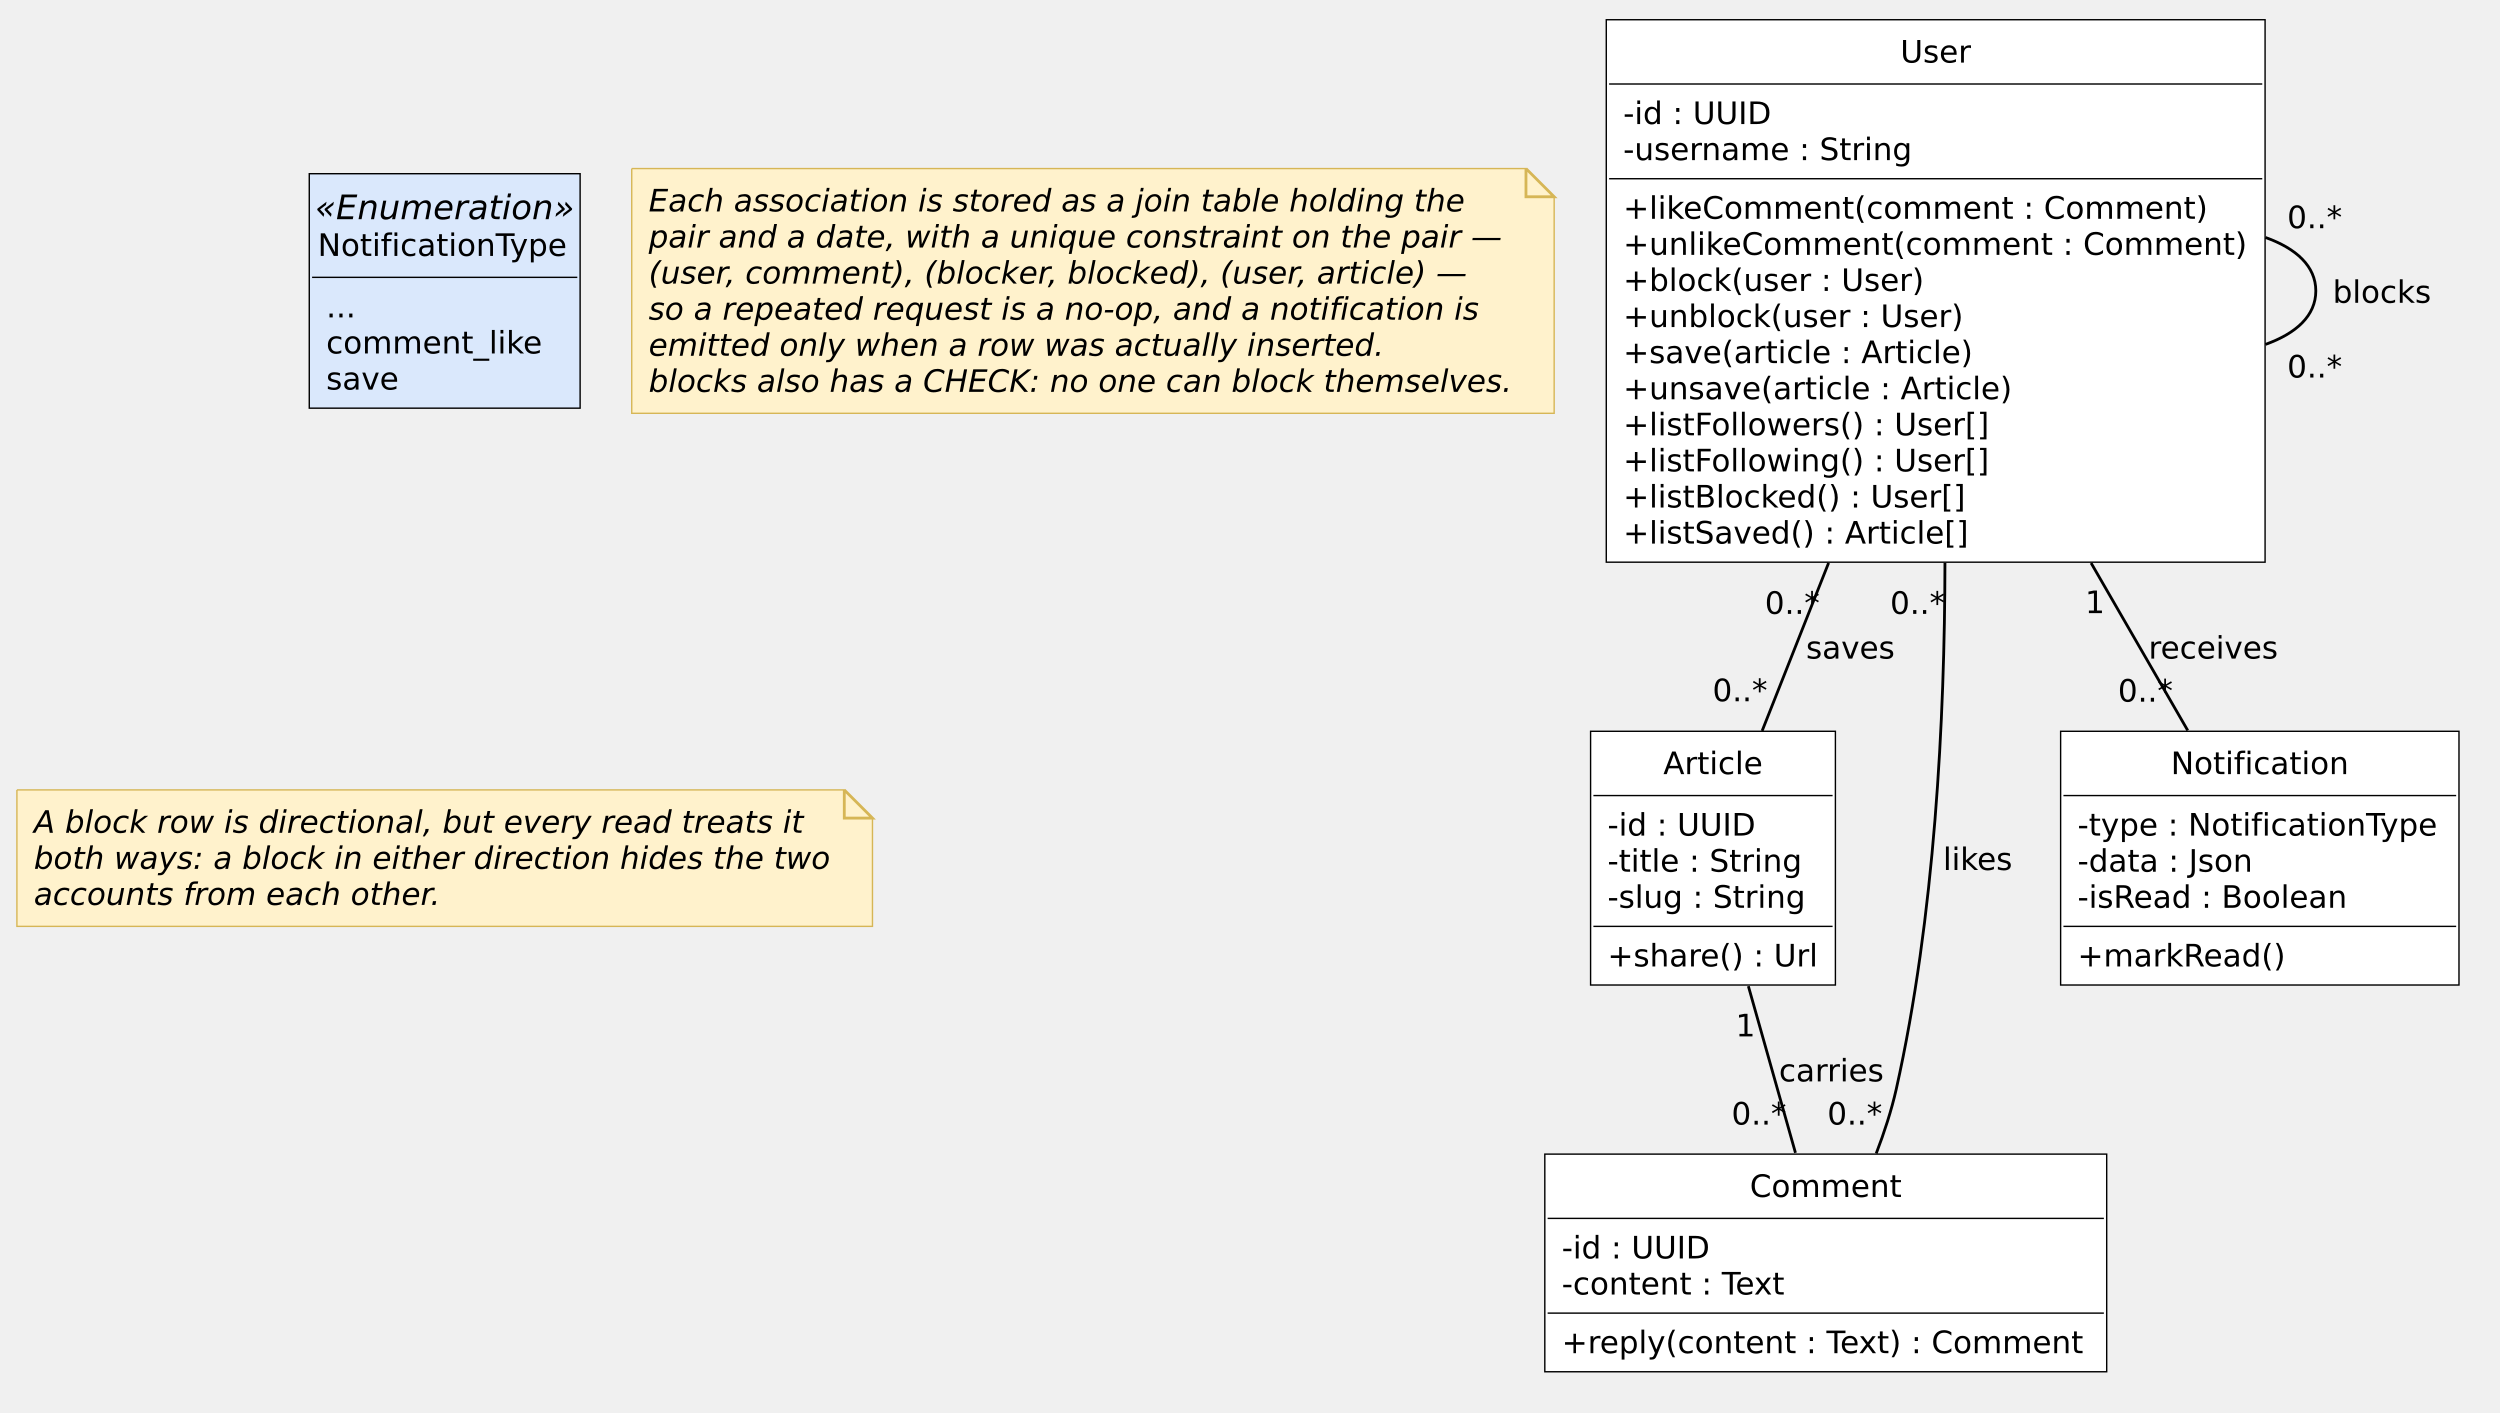
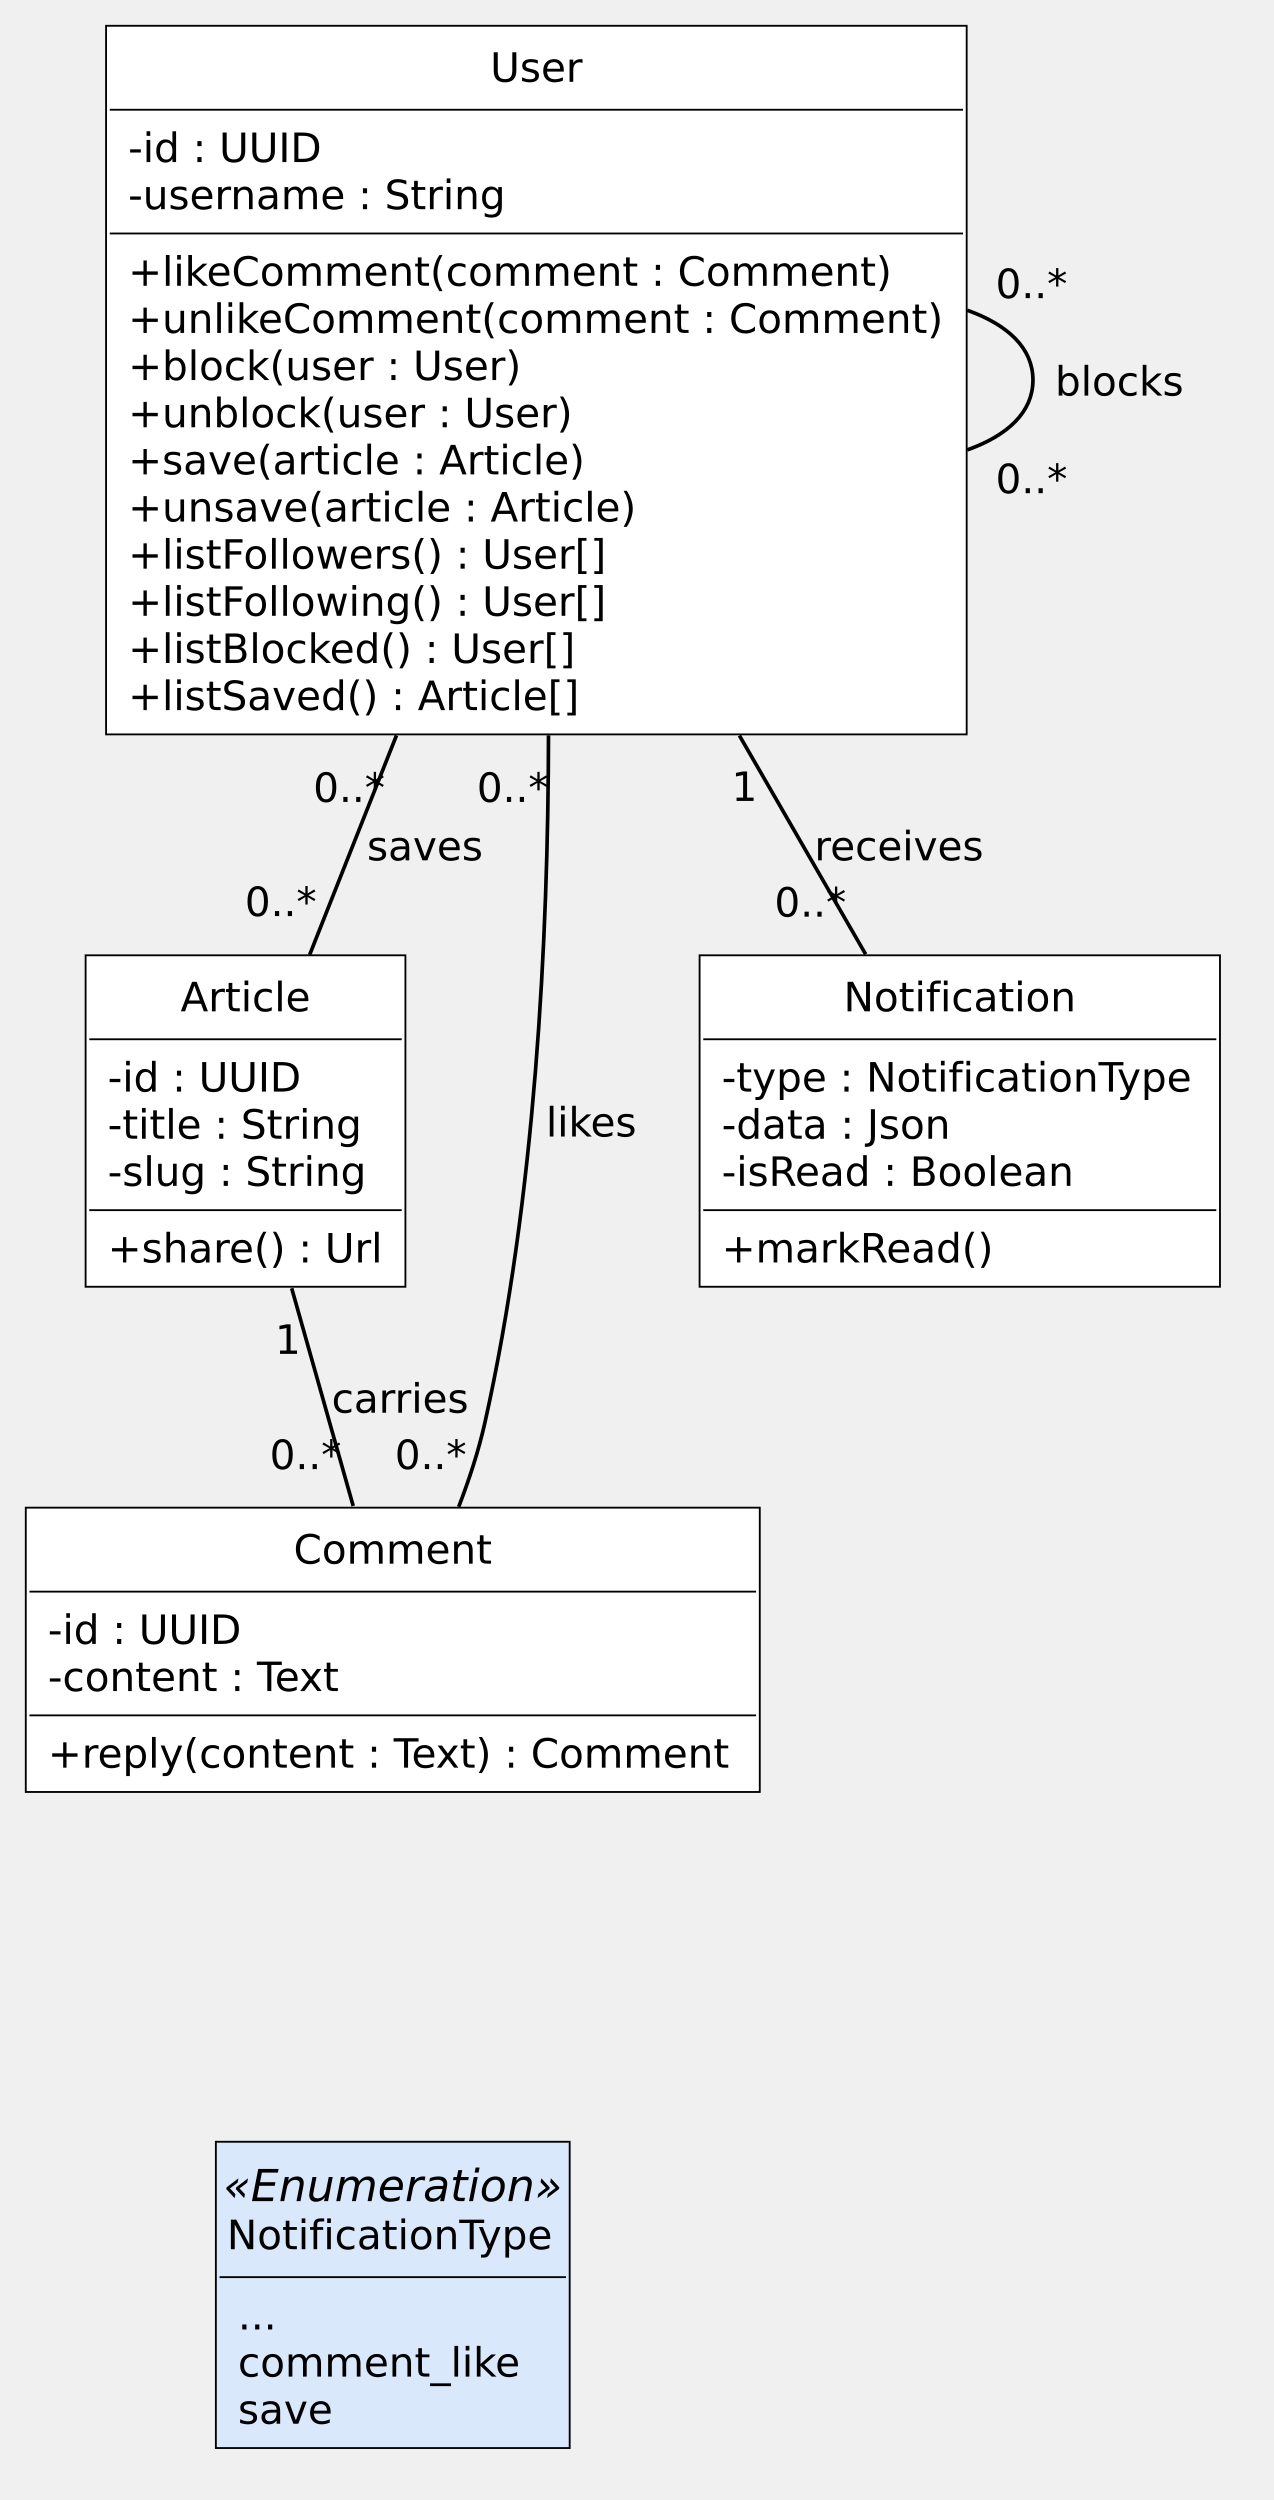
- <svg xmlns="http://www.w3.org/2000/svg" contentStyleType="text/css" data-diagram-type="CLASS" height="501px" preserveAspectRatio="none" style="width:887px;height:501px;background:#FFFFFF;" version="1.1" viewBox="0 0 887 501" width="887px" zoomAndPan="magnify">
+ <svg xmlns="http://www.w3.org/2000/svg" contentStyleType="text/css" data-diagram-type="CLASS" height="679px" preserveAspectRatio="none" style="width:346px;height:679px;background:#FFFFFF;" version="1.1" viewBox="0 0 346 679" width="346px" zoomAndPan="magnify">
  <defs />
  <g>
    <g class="entity" data-qualified-name="User" data-source-line="11" id="ent0001">
-       <rect fill="#FFFFFF" height="192.461" style="stroke:#000000;stroke-width:0.5;" width="233.74" x="569.91" y="7" />
-       <text fill="#000000" font-family="DejaVu Sans" font-size="11" lengthAdjust="spacing" textLength="25.072" x="674.244" y="22.21">User</text>
-       <line style="stroke:#000000;stroke-width:0.5;" x1="570.91" x2="802.65" y1="29.805" y2="29.805" />
-       <text fill="#000000" font-family="DejaVu Sans" font-size="11" lengthAdjust="spacing" textLength="52.524" x="575.91" y="44.015">-id : UUID</text>
-       <text fill="#000000" font-family="DejaVu Sans" font-size="11" lengthAdjust="spacing" textLength="102.685" x="575.91" y="56.82">-username : String</text>
-       <line style="stroke:#000000;stroke-width:0.5;" x1="570.91" x2="802.65" y1="63.414" y2="63.414" />
-       <text fill="#000000" font-family="DejaVu Sans" font-size="11" lengthAdjust="spacing" textLength="207.797" x="575.91" y="77.624">+likeComment(comment : Comment)</text>
-       <text fill="#000000" font-family="DejaVu Sans" font-size="11" lengthAdjust="spacing" textLength="221.74" x="575.91" y="90.429">+unlikeComment(comment : Comment)</text>
-       <text fill="#000000" font-family="DejaVu Sans" font-size="11" lengthAdjust="spacing" textLength="106.751" x="575.91" y="103.234">+block(user : User)</text>
-       <text fill="#000000" font-family="DejaVu Sans" font-size="11" lengthAdjust="spacing" textLength="120.694" x="575.91" y="116.039">+unblock(user : User)</text>
-       <text fill="#000000" font-family="DejaVu Sans" font-size="11" lengthAdjust="spacing" textLength="124.04" x="575.91" y="128.843">+save(article : Article)</text>
-       <text fill="#000000" font-family="DejaVu Sans" font-size="11" lengthAdjust="spacing" textLength="137.983" x="575.91" y="141.648">+unsave(article : Article)</text>
-       <text fill="#000000" font-family="DejaVu Sans" font-size="11" lengthAdjust="spacing" textLength="130.227" x="575.91" y="154.453">+listFollowers() : User[]</text>
-       <text fill="#000000" font-family="DejaVu Sans" font-size="11" lengthAdjust="spacing" textLength="130.217" x="575.91" y="167.257">+listFollowing() : User[]</text>
-       <text fill="#000000" font-family="DejaVu Sans" font-size="11" lengthAdjust="spacing" textLength="121.811" x="575.91" y="180.062">+listBlocked() : User[]</text>
-       <text fill="#000000" font-family="DejaVu Sans" font-size="11" lengthAdjust="spacing" textLength="122.509" x="575.91" y="192.867">+listSaved() : Article[]</text>
+       <rect fill="#FFFFFF" height="192.461" style="stroke:#000000;stroke-width:0.5;" width="233.74" x="28.81" y="7" />
+       <text fill="#000000" font-family="DejaVu Sans" font-size="11" lengthAdjust="spacing" textLength="25.072" x="133.144" y="22.21">User</text>
+       <line style="stroke:#000000;stroke-width:0.5;" x1="29.81" x2="261.55" y1="29.805" y2="29.805" />
+       <text fill="#000000" font-family="DejaVu Sans" font-size="11" lengthAdjust="spacing" textLength="52.524" x="34.81" y="44.015">-id : UUID</text>
+       <text fill="#000000" font-family="DejaVu Sans" font-size="11" lengthAdjust="spacing" textLength="102.685" x="34.81" y="56.82">-username : String</text>
+       <line style="stroke:#000000;stroke-width:0.5;" x1="29.81" x2="261.55" y1="63.414" y2="63.414" />
+       <text fill="#000000" font-family="DejaVu Sans" font-size="11" lengthAdjust="spacing" textLength="207.797" x="34.81" y="77.624">+likeComment(comment : Comment)</text>
+       <text fill="#000000" font-family="DejaVu Sans" font-size="11" lengthAdjust="spacing" textLength="221.74" x="34.81" y="90.429">+unlikeComment(comment : Comment)</text>
+       <text fill="#000000" font-family="DejaVu Sans" font-size="11" lengthAdjust="spacing" textLength="106.751" x="34.81" y="103.234">+block(user : User)</text>
+       <text fill="#000000" font-family="DejaVu Sans" font-size="11" lengthAdjust="spacing" textLength="120.694" x="34.81" y="116.039">+unblock(user : User)</text>
+       <text fill="#000000" font-family="DejaVu Sans" font-size="11" lengthAdjust="spacing" textLength="124.04" x="34.81" y="128.843">+save(article : Article)</text>
+       <text fill="#000000" font-family="DejaVu Sans" font-size="11" lengthAdjust="spacing" textLength="137.983" x="34.81" y="141.648">+unsave(article : Article)</text>
+       <text fill="#000000" font-family="DejaVu Sans" font-size="11" lengthAdjust="spacing" textLength="130.227" x="34.81" y="154.453">+listFollowers() : User[]</text>
+       <text fill="#000000" font-family="DejaVu Sans" font-size="11" lengthAdjust="spacing" textLength="130.217" x="34.81" y="167.257">+listFollowing() : User[]</text>
+       <text fill="#000000" font-family="DejaVu Sans" font-size="11" lengthAdjust="spacing" textLength="121.811" x="34.81" y="180.062">+listBlocked() : User[]</text>
+       <text fill="#000000" font-family="DejaVu Sans" font-size="11" lengthAdjust="spacing" textLength="122.509" x="34.81" y="192.867">+listSaved() : Article[]</text>
    </g>
    <g class="entity" data-qualified-name="Article" data-source-line="25" id="ent0002">
-       <rect fill="#FFFFFF" height="90.023" style="stroke:#000000;stroke-width:0.5;" width="86.862" x="564.34" y="259.46" />
-       <text fill="#000000" font-family="DejaVu Sans" font-size="11" lengthAdjust="spacing" textLength="35.288" x="590.127" y="274.67">Article</text>
-       <line style="stroke:#000000;stroke-width:0.5;" x1="565.34" x2="650.202" y1="282.265" y2="282.265" />
-       <text fill="#000000" font-family="DejaVu Sans" font-size="11" lengthAdjust="spacing" textLength="52.524" x="570.34" y="296.475">-id : UUID</text>
-       <text fill="#000000" font-family="DejaVu Sans" font-size="11" lengthAdjust="spacing" textLength="69.002" x="570.34" y="309.28">-title : String</text>
-       <text fill="#000000" font-family="DejaVu Sans" font-size="11" lengthAdjust="spacing" textLength="70.238" x="570.34" y="322.084">-slug : String</text>
-       <line style="stroke:#000000;stroke-width:0.5;" x1="565.34" x2="650.202" y1="328.679" y2="328.679" />
-       <text fill="#000000" font-family="DejaVu Sans" font-size="11" lengthAdjust="spacing" textLength="74.862" x="570.34" y="342.889">+share() : Url</text>
+       <rect fill="#FFFFFF" height="90.023" style="stroke:#000000;stroke-width:0.5;" width="86.862" x="23.25" y="259.46" />
+       <text fill="#000000" font-family="DejaVu Sans" font-size="11" lengthAdjust="spacing" textLength="35.288" x="49.037" y="274.67">Article</text>
+       <line style="stroke:#000000;stroke-width:0.5;" x1="24.25" x2="109.112" y1="282.265" y2="282.265" />
+       <text fill="#000000" font-family="DejaVu Sans" font-size="11" lengthAdjust="spacing" textLength="52.524" x="29.25" y="296.475">-id : UUID</text>
+       <text fill="#000000" font-family="DejaVu Sans" font-size="11" lengthAdjust="spacing" textLength="69.002" x="29.25" y="309.28">-title : String</text>
+       <text fill="#000000" font-family="DejaVu Sans" font-size="11" lengthAdjust="spacing" textLength="70.238" x="29.25" y="322.084">-slug : String</text>
+       <line style="stroke:#000000;stroke-width:0.5;" x1="24.25" x2="109.112" y1="328.679" y2="328.679" />
+       <text fill="#000000" font-family="DejaVu Sans" font-size="11" lengthAdjust="spacing" textLength="74.862" x="29.25" y="342.889">+share() : Url</text>
    </g>
    <g class="entity" data-qualified-name="Comment" data-source-line="31" id="ent0003">
-       <rect fill="#FFFFFF" height="77.219" style="stroke:#000000;stroke-width:0.5;" width="199.355" x="548.1" y="409.48" />
-       <text fill="#000000" font-family="DejaVu Sans" font-size="11" lengthAdjust="spacing" textLength="53.894" x="620.831" y="424.69">Comment</text>
-       <line style="stroke:#000000;stroke-width:0.5;" x1="549.1" x2="746.455" y1="432.285" y2="432.285" />
-       <text fill="#000000" font-family="DejaVu Sans" font-size="11" lengthAdjust="spacing" textLength="52.524" x="554.1" y="446.495">-id : UUID</text>
-       <text fill="#000000" font-family="DejaVu Sans" font-size="11" lengthAdjust="spacing" textLength="81.093" x="554.1" y="459.3">-content : Text</text>
-       <line style="stroke:#000000;stroke-width:0.5;" x1="549.1" x2="746.455" y1="465.894" y2="465.894" />
-       <text fill="#000000" font-family="DejaVu Sans" font-size="11" lengthAdjust="spacing" textLength="187.355" x="554.1" y="480.104">+reply(content : Text) : Comment</text>
+       <rect fill="#FFFFFF" height="77.219" style="stroke:#000000;stroke-width:0.5;" width="199.355" x="7" y="409.48" />
+       <text fill="#000000" font-family="DejaVu Sans" font-size="11" lengthAdjust="spacing" textLength="53.894" x="79.731" y="424.69">Comment</text>
+       <line style="stroke:#000000;stroke-width:0.5;" x1="8" x2="205.355" y1="432.285" y2="432.285" />
+       <text fill="#000000" font-family="DejaVu Sans" font-size="11" lengthAdjust="spacing" textLength="52.524" x="13" y="446.495">-id : UUID</text>
+       <text fill="#000000" font-family="DejaVu Sans" font-size="11" lengthAdjust="spacing" textLength="81.093" x="13" y="459.3">-content : Text</text>
+       <line style="stroke:#000000;stroke-width:0.5;" x1="8" x2="205.355" y1="465.894" y2="465.894" />
+       <text fill="#000000" font-family="DejaVu Sans" font-size="11" lengthAdjust="spacing" textLength="187.355" x="13" y="480.104">+reply(content : Text) : Comment</text>
    </g>
    <g class="entity" data-qualified-name="Notification" data-source-line="36" id="ent0004">
-       <rect fill="#FFFFFF" height="90.023" style="stroke:#000000;stroke-width:0.5;" width="141.336" x="731.11" y="259.46" />
-       <text fill="#000000" font-family="DejaVu Sans" font-size="11" lengthAdjust="spacing" textLength="63.116" x="770.22" y="274.67">Notification</text>
-       <line style="stroke:#000000;stroke-width:0.5;" x1="732.11" x2="871.446" y1="282.265" y2="282.265" />
-       <text fill="#000000" font-family="DejaVu Sans" font-size="11" lengthAdjust="spacing" textLength="129.336" x="737.11" y="296.475">-type : NotificationType</text>
-       <text fill="#000000" font-family="DejaVu Sans" font-size="11" lengthAdjust="spacing" textLength="62.122" x="737.11" y="309.28">-data : Json</text>
-       <text fill="#000000" font-family="DejaVu Sans" font-size="11" lengthAdjust="spacing" textLength="96.132" x="737.11" y="322.084">-isRead : Boolean</text>
-       <line style="stroke:#000000;stroke-width:0.5;" x1="732.11" x2="871.446" y1="328.679" y2="328.679" />
-       <text fill="#000000" font-family="DejaVu Sans" font-size="11" lengthAdjust="spacing" textLength="74.282" x="737.11" y="342.889">+markRead()</text>
+       <rect fill="#FFFFFF" height="90.023" style="stroke:#000000;stroke-width:0.5;" width="141.336" x="190.01" y="259.46" />
+       <text fill="#000000" font-family="DejaVu Sans" font-size="11" lengthAdjust="spacing" textLength="63.116" x="229.12" y="274.67">Notification</text>
+       <line style="stroke:#000000;stroke-width:0.5;" x1="191.01" x2="330.346" y1="282.265" y2="282.265" />
+       <text fill="#000000" font-family="DejaVu Sans" font-size="11" lengthAdjust="spacing" textLength="129.336" x="196.01" y="296.475">-type : NotificationType</text>
+       <text fill="#000000" font-family="DejaVu Sans" font-size="11" lengthAdjust="spacing" textLength="62.122" x="196.01" y="309.28">-data : Json</text>
+       <text fill="#000000" font-family="DejaVu Sans" font-size="11" lengthAdjust="spacing" textLength="96.132" x="196.01" y="322.084">-isRead : Boolean</text>
+       <line style="stroke:#000000;stroke-width:0.5;" x1="191.01" x2="330.346" y1="328.679" y2="328.679" />
+       <text fill="#000000" font-family="DejaVu Sans" font-size="11" lengthAdjust="spacing" textLength="74.282" x="196.01" y="342.889">+markRead()</text>
    </g>
    <g class="entity" data-qualified-name="NotificationType" data-source-line="43" id="ent0005">
-       <rect fill="#DAE8FC" height="83.188" style="stroke:#000000;stroke-width:0.5;" width="96.095" x="109.73" y="61.63" />
-       <text fill="#000000" font-family="DejaVu Sans" font-size="12" font-style="italic" lengthAdjust="spacing" textLength="91.951" x="111.802" y="77.769">«Enumeration»</text>
-       <text fill="#000000" font-family="DejaVu Sans" font-size="11" lengthAdjust="spacing" textLength="90.095" x="112.73" y="90.809">NotificationType</text>
-       <line style="stroke:#000000;stroke-width:0.5;" x1="110.73" x2="204.825" y1="98.403" y2="98.403" />
-       <text fill="#000000" font-family="DejaVu Sans" font-size="11" lengthAdjust="spacing" textLength="10.49" x="115.73" y="112.614">...</text>
-       <text fill="#000000" font-family="DejaVu Sans" font-size="11" lengthAdjust="spacing" textLength="77.011" x="115.73" y="125.419">comment_like</text>
-       <text fill="#000000" font-family="DejaVu Sans" font-size="11" lengthAdjust="spacing" textLength="25.749" x="115.73" y="138.223">save</text>
-     </g>
-     <g class="entity" data-qualified-name="N1" data-source-line="56" id="ent0011">
-       <path d="M224.14,59.81 L224.14,146.638 L551.416,146.638 L551.416,69.81 L541.416,59.81 L224.14,59.81" fill="#FFF2CC" style="stroke:#D6B656;stroke-width:0.5;" />
-       <path d="M541.416,59.81 L541.416,69.81 L551.416,69.81 L541.416,59.81" fill="#FFF2CC" style="stroke:#D6B656;stroke-width:1;" />
-       <text fill="#000000" font-family="DejaVu Sans" font-size="11" font-style="italic" lengthAdjust="spacing" textLength="289.55" x="230.14" y="75.02">Each association is stored as a join table holding the</text>
-       <text fill="#000000" font-family="DejaVu Sans" font-size="11" font-style="italic" lengthAdjust="spacing" textLength="302.752" x="230.14" y="87.825">pair and a date, with a unique constraint on the pair —</text>
-       <text fill="#000000" font-family="DejaVu Sans" font-size="11" font-style="italic" lengthAdjust="spacing" textLength="293.375" x="230.14" y="100.63">(user, comment), (blocker, blocked), (user, article) —</text>
-       <text fill="#000000" font-family="DejaVu Sans" font-size="11" font-style="italic" lengthAdjust="spacing" textLength="294.556" x="230.14" y="113.434">so a repeated request is a no-op, and a notification is</text>
-       <text fill="#000000" font-family="DejaVu Sans" font-size="11" font-style="italic" lengthAdjust="spacing" textLength="260.869" x="230.14" y="126.239">emitted only when a row was actually inserted.</text>
-       <text fill="#000000" font-family="DejaVu Sans" font-size="11" font-style="italic" lengthAdjust="spacing" textLength="306.276" x="230.14" y="139.044">blocks also has a CHECK: no one can block themselves.</text>
-     </g>
-     <g class="entity" data-qualified-name="N2" data-source-line="65" id="ent0012">
-       <path d="M6,280.26 L6,328.674 L309.552,328.674 L309.552,290.26 L299.552,280.26 L6,280.26" fill="#FFF2CC" style="stroke:#D6B656;stroke-width:0.5;" />
-       <path d="M299.552,280.26 L299.552,290.26 L309.552,290.26 L299.552,280.26" fill="#FFF2CC" style="stroke:#D6B656;stroke-width:1;" />
-       <text fill="#000000" font-family="DejaVu Sans" font-size="11" font-style="italic" lengthAdjust="spacing" textLength="273.072" x="12" y="295.47">A block row is directional, but every read treats it</text>
-       <text fill="#000000" font-family="DejaVu Sans" font-size="11" font-style="italic" lengthAdjust="spacing" textLength="282.552" x="12" y="308.275">both ways: a block in either direction hides the two</text>
-       <text fill="#000000" font-family="DejaVu Sans" font-size="11" font-style="italic" lengthAdjust="spacing" textLength="145.213" x="12" y="321.08">accounts from each other.</text>
+       <rect fill="#DAE8FC" height="83.188" style="stroke:#000000;stroke-width:0.5;" width="96.095" x="58.63" y="581.7" />
+       <text fill="#000000" font-family="DejaVu Sans" font-size="12" font-style="italic" lengthAdjust="spacing" textLength="91.951" x="60.702" y="597.839">«Enumeration»</text>
+       <text fill="#000000" font-family="DejaVu Sans" font-size="11" lengthAdjust="spacing" textLength="90.095" x="61.63" y="610.879">NotificationType</text>
+       <line style="stroke:#000000;stroke-width:0.5;" x1="59.63" x2="153.725" y1="618.473" y2="618.473" />
+       <text fill="#000000" font-family="DejaVu Sans" font-size="11" lengthAdjust="spacing" textLength="10.49" x="64.63" y="632.684">...</text>
+       <text fill="#000000" font-family="DejaVu Sans" font-size="11" lengthAdjust="spacing" textLength="77.011" x="64.63" y="645.489">comment_like</text>
+       <text fill="#000000" font-family="DejaVu Sans" font-size="11" lengthAdjust="spacing" textLength="25.749" x="64.63" y="658.293">save</text>
    </g>
    <g class="link" data-entity-1="ent0001" data-entity-2="ent0003" data-link-type="association" data-source-line="49" id="lnk6">
-       <path codeLine="49" d="M690.07,199.72 C689.99,254.91 686.48,325.32 672.78,386.48 C671.08,394.03 668.53,401.85 665.68,409.26" fill="none" id="User-Comment" style="stroke:#000000;stroke-width:1;" />
-       <text fill="#000000" font-family="DejaVu Sans" font-size="11" lengthAdjust="spacing" textLength="24.981" x="689.39" y="308.68">likes</text>
-       <text fill="#000000" font-family="DejaVu Sans" font-size="11" lengthAdjust="spacing" textLength="19.492" x="670.613" y="217.808">0..*</text>
-       <text fill="#000000" font-family="DejaVu Sans" font-size="11" lengthAdjust="spacing" textLength="19.492" x="648.329" y="399.002">0..*</text>
+       <path codeLine="49" d="M148.97,199.72 C148.89,254.91 145.38,325.32 131.68,386.48 C129.99,394.04 127.43,401.85 124.58,409.26" fill="none" id="User-Comment" style="stroke:#000000;stroke-width:1;" />
+       <text fill="#000000" font-family="DejaVu Sans" font-size="11" lengthAdjust="spacing" textLength="24.981" x="148.29" y="308.68">likes</text>
+       <text fill="#000000" font-family="DejaVu Sans" font-size="11" lengthAdjust="spacing" textLength="19.492" x="129.513" y="217.808">0..*</text>
+       <text fill="#000000" font-family="DejaVu Sans" font-size="11" lengthAdjust="spacing" textLength="19.492" x="107.229" y="399.002">0..*</text>
    </g>
    <g class="link" data-entity-1="ent0001" data-entity-2="ent0001" data-link-type="association" data-source-line="50" id="lnk7">
-       <path codeLine="50" d="M803.77,84.25 C814.73,88.15 821.65,94.47 821.65,103.23 C821.65,111.98 814.73,118.3 803.77,122.2" fill="none" id="User-User" style="stroke:#000000;stroke-width:1;" />
-       <text fill="#000000" font-family="DejaVu Sans" font-size="11" lengthAdjust="spacing" textLength="34.917" x="827.65" y="107.44">blocks</text>
-       <text fill="#000000" font-family="DejaVu Sans" font-size="11" lengthAdjust="spacing" textLength="19.492" x="811.493" y="80.963">0..*</text>
-       <text fill="#000000" font-family="DejaVu Sans" font-size="11" lengthAdjust="spacing" textLength="19.492" x="811.493" y="133.957">0..*</text>
+       <path codeLine="50" d="M262.68,84.26 C273.63,88.15 280.55,94.48 280.55,103.23 C280.55,111.98 273.63,118.31 262.68,122.2" fill="none" id="User-User" style="stroke:#000000;stroke-width:1;" />
+       <text fill="#000000" font-family="DejaVu Sans" font-size="11" lengthAdjust="spacing" textLength="34.917" x="286.55" y="107.44">blocks</text>
+       <text fill="#000000" font-family="DejaVu Sans" font-size="11" lengthAdjust="spacing" textLength="19.492" x="270.404" y="80.973">0..*</text>
+       <text fill="#000000" font-family="DejaVu Sans" font-size="11" lengthAdjust="spacing" textLength="19.492" x="270.404" y="133.957">0..*</text>
    </g>
    <g class="link" data-entity-1="ent0001" data-entity-2="ent0002" data-link-type="association" data-source-line="51" id="lnk8">
-       <path codeLine="51" d="M648.79,199.72 C645.74,207.41 642.71,215.07 639.78,222.46 C635.04,234.41 629.92,247.35 625.2,259.32" fill="none" id="User-Article" style="stroke:#000000;stroke-width:1;" />
-       <text fill="#000000" font-family="DejaVu Sans" font-size="11" lengthAdjust="spacing" textLength="31.48" x="640.78" y="233.67">saves</text>
-       <text fill="#000000" font-family="DejaVu Sans" font-size="11" lengthAdjust="spacing" textLength="19.492" x="626.173" y="217.808">0..*</text>
-       <text fill="#000000" font-family="DejaVu Sans" font-size="11" lengthAdjust="spacing" textLength="19.492" x="607.605" y="248.808">0..*</text>
+       <path codeLine="51" d="M107.69,199.72 C104.64,207.42 101.61,215.07 98.68,222.46 C93.94,234.41 88.82,247.36 84.1,259.32" fill="none" id="User-Article" style="stroke:#000000;stroke-width:1;" />
+       <text fill="#000000" font-family="DejaVu Sans" font-size="11" lengthAdjust="spacing" textLength="31.48" x="99.68" y="233.67">saves</text>
+       <text fill="#000000" font-family="DejaVu Sans" font-size="11" lengthAdjust="spacing" textLength="19.492" x="85.073" y="217.808">0..*</text>
+       <text fill="#000000" font-family="DejaVu Sans" font-size="11" lengthAdjust="spacing" textLength="19.492" x="66.503" y="248.808">0..*</text>
    </g>
    <g class="link" data-entity-1="ent0001" data-entity-2="ent0004" data-link-type="association" data-source-line="52" id="lnk9">
-       <path codeLine="52" d="M741.92,199.76 C753.91,220.54 766.04,241.55 776.21,259.17" fill="none" id="User-Notification" style="stroke:#000000;stroke-width:1;" />
-       <text fill="#000000" font-family="DejaVu Sans" font-size="11" lengthAdjust="spacing" textLength="46.17" x="762.3" y="233.67">receives</text>
-       <text fill="#000000" font-family="DejaVu Sans" font-size="11" lengthAdjust="spacing" textLength="6.998" x="739.786" y="217.53">1</text>
-       <text fill="#000000" font-family="DejaVu Sans" font-size="11" lengthAdjust="spacing" textLength="19.492" x="751.443" y="248.95">0..*</text>
+       <path codeLine="52" d="M200.82,199.77 C212.81,220.54 224.94,241.55 235.11,259.18" fill="none" id="User-Notification" style="stroke:#000000;stroke-width:1;" />
+       <text fill="#000000" font-family="DejaVu Sans" font-size="11" lengthAdjust="spacing" textLength="46.17" x="221.2" y="233.67">receives</text>
+       <text fill="#000000" font-family="DejaVu Sans" font-size="11" lengthAdjust="spacing" textLength="6.998" x="198.686" y="217.54">1</text>
+       <text fill="#000000" font-family="DejaVu Sans" font-size="11" lengthAdjust="spacing" textLength="19.492" x="210.343" y="248.962">0..*</text>
    </g>
    <g class="link" data-entity-1="ent0002" data-entity-2="ent0003" data-link-type="association" data-source-line="53" id="lnk10">
-       <path codeLine="53" d="M620.32,349.89 C625.68,368.87 631.88,390.81 637.03,409.03" fill="none" id="Article-Comment" style="stroke:#000000;stroke-width:1;" />
-       <text fill="#000000" font-family="DejaVu Sans" font-size="11" lengthAdjust="spacing" textLength="37.388" x="631.17" y="383.69">carries</text>
-       <text fill="#000000" font-family="DejaVu Sans" font-size="11" lengthAdjust="spacing" textLength="6.998" x="615.796" y="367.712">1</text>
-       <text fill="#000000" font-family="DejaVu Sans" font-size="11" lengthAdjust="spacing" textLength="19.492" x="614.342" y="399.007">0..*</text>
+       <path codeLine="53" d="M79.22,349.89 C84.59,368.88 90.78,390.81 95.93,409.03" fill="none" id="Article-Comment" style="stroke:#000000;stroke-width:1;" />
+       <text fill="#000000" font-family="DejaVu Sans" font-size="11" lengthAdjust="spacing" textLength="37.388" x="90.07" y="383.69">carries</text>
+       <text fill="#000000" font-family="DejaVu Sans" font-size="11" lengthAdjust="spacing" textLength="6.998" x="74.694" y="367.712">1</text>
+       <text fill="#000000" font-family="DejaVu Sans" font-size="11" lengthAdjust="spacing" textLength="19.492" x="73.242" y="399.007">0..*</text>
    </g>
  </g>
</svg>
